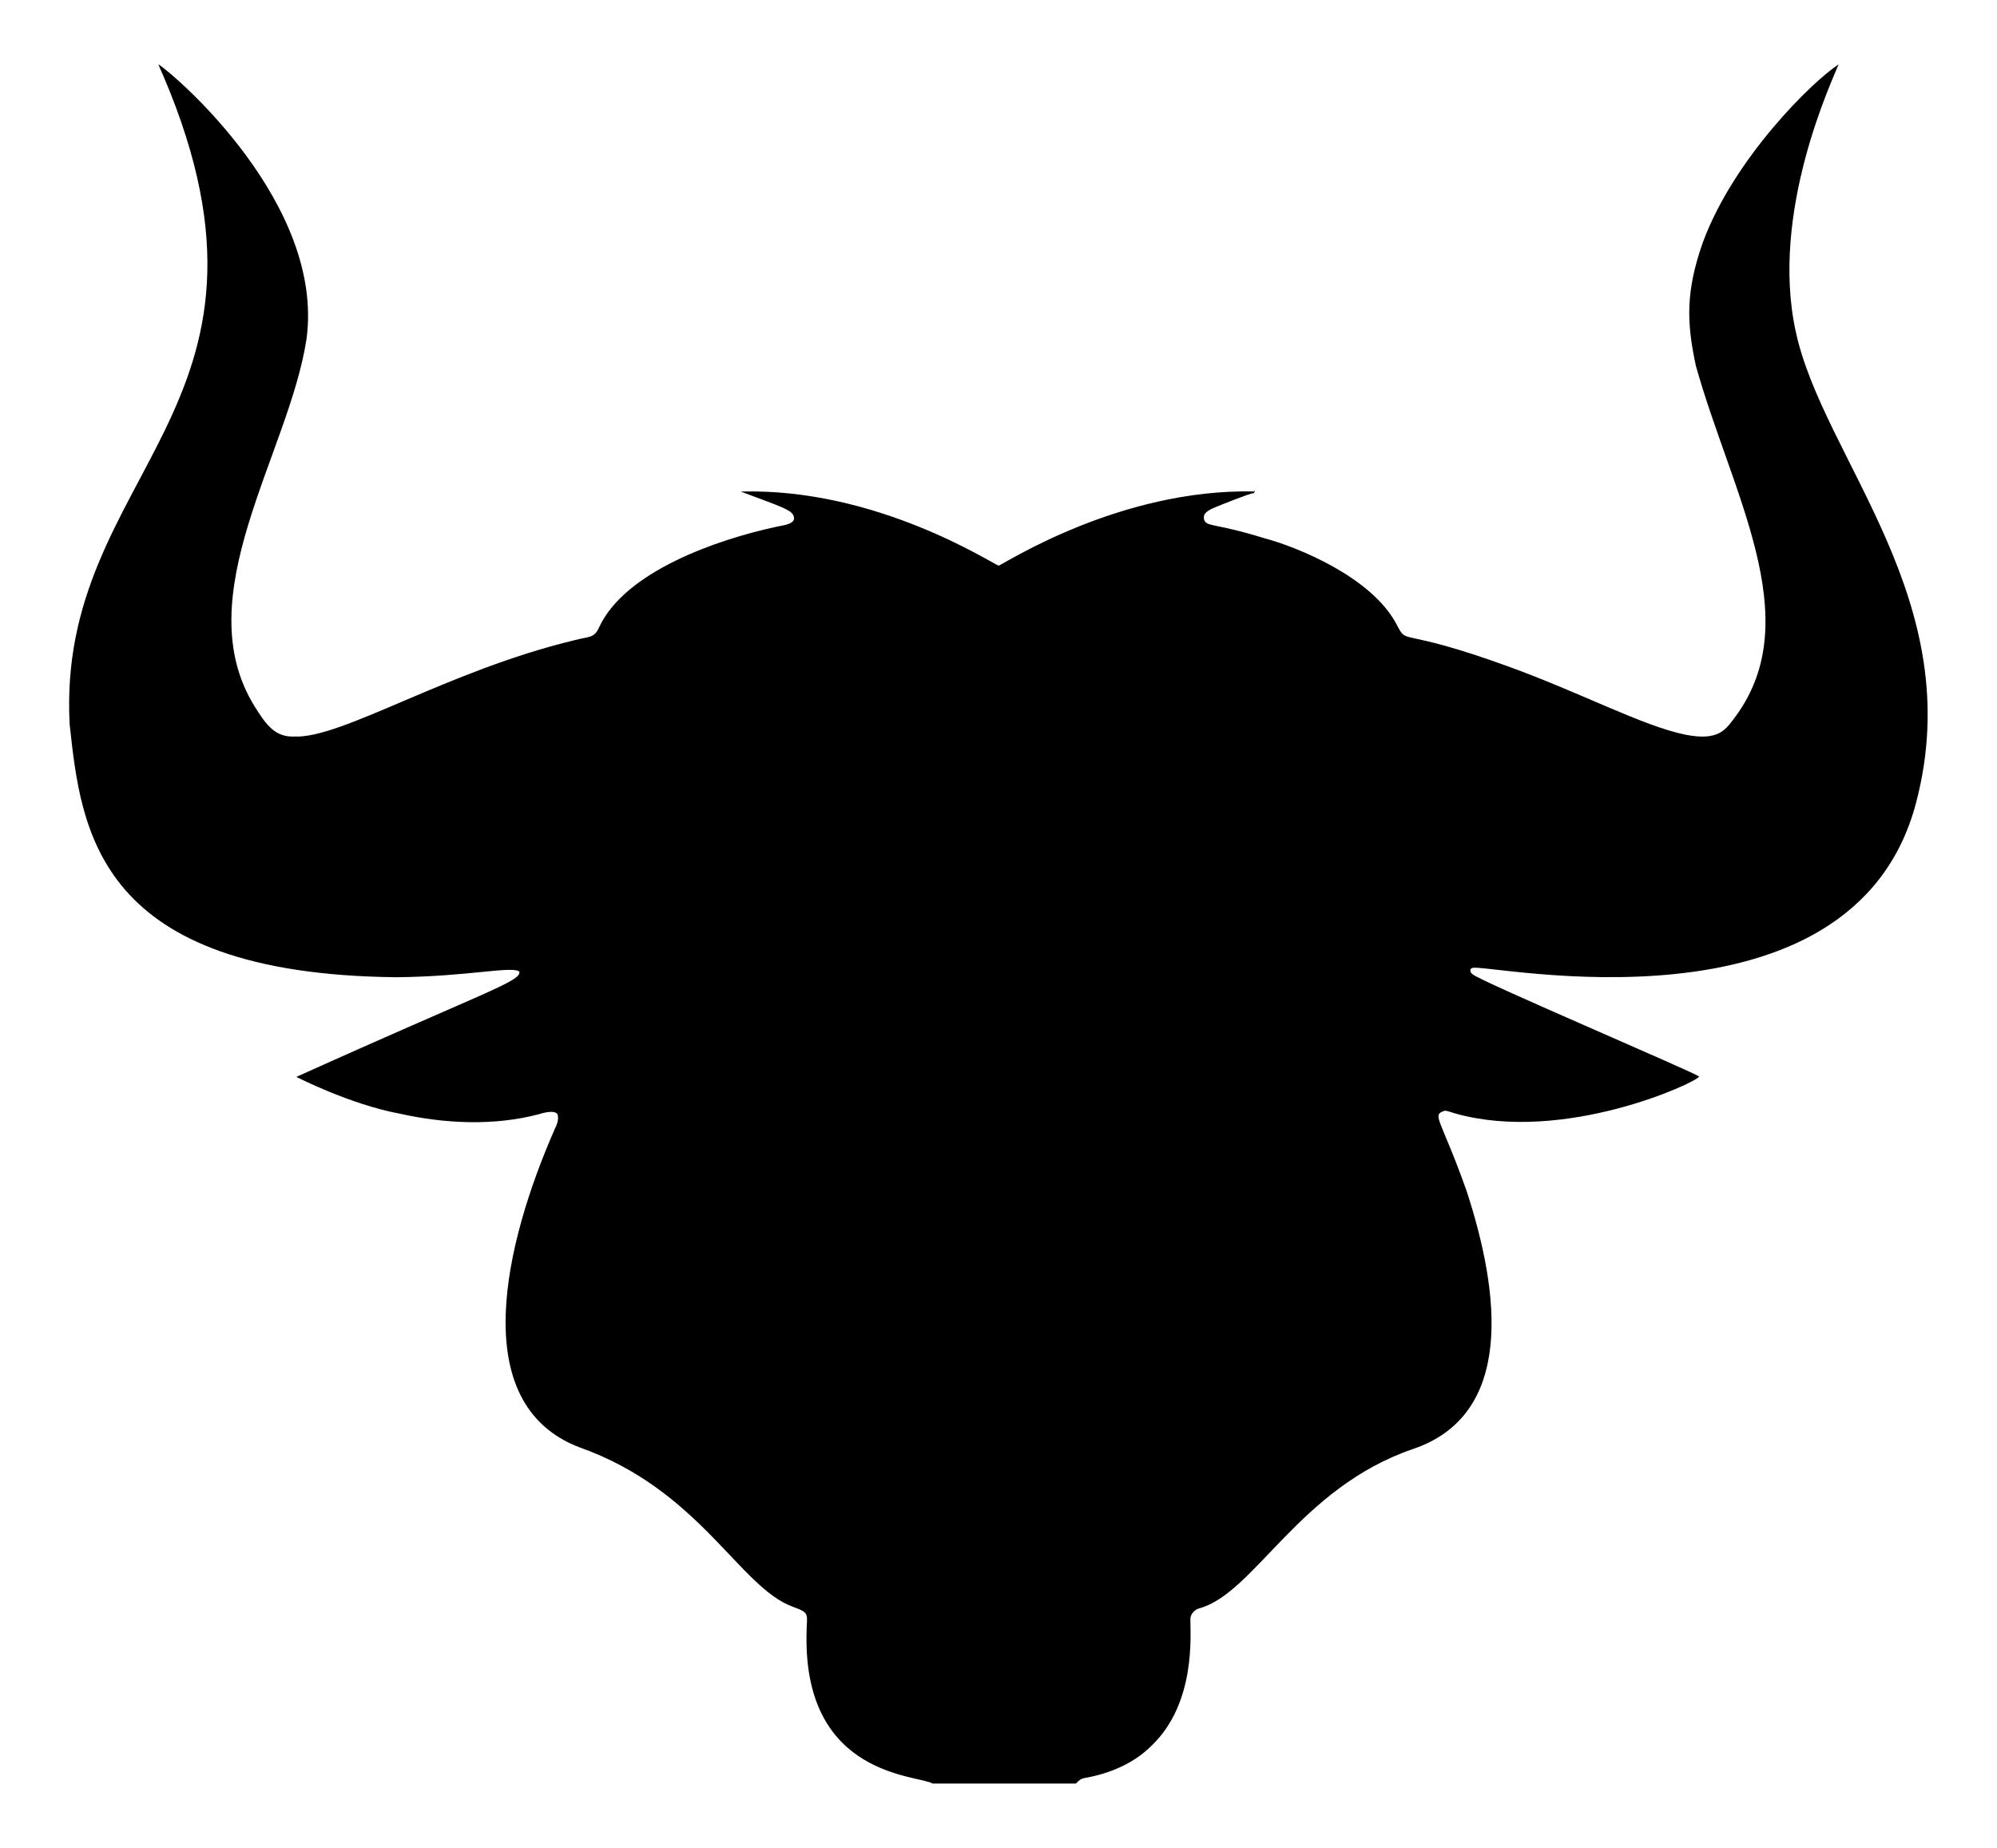
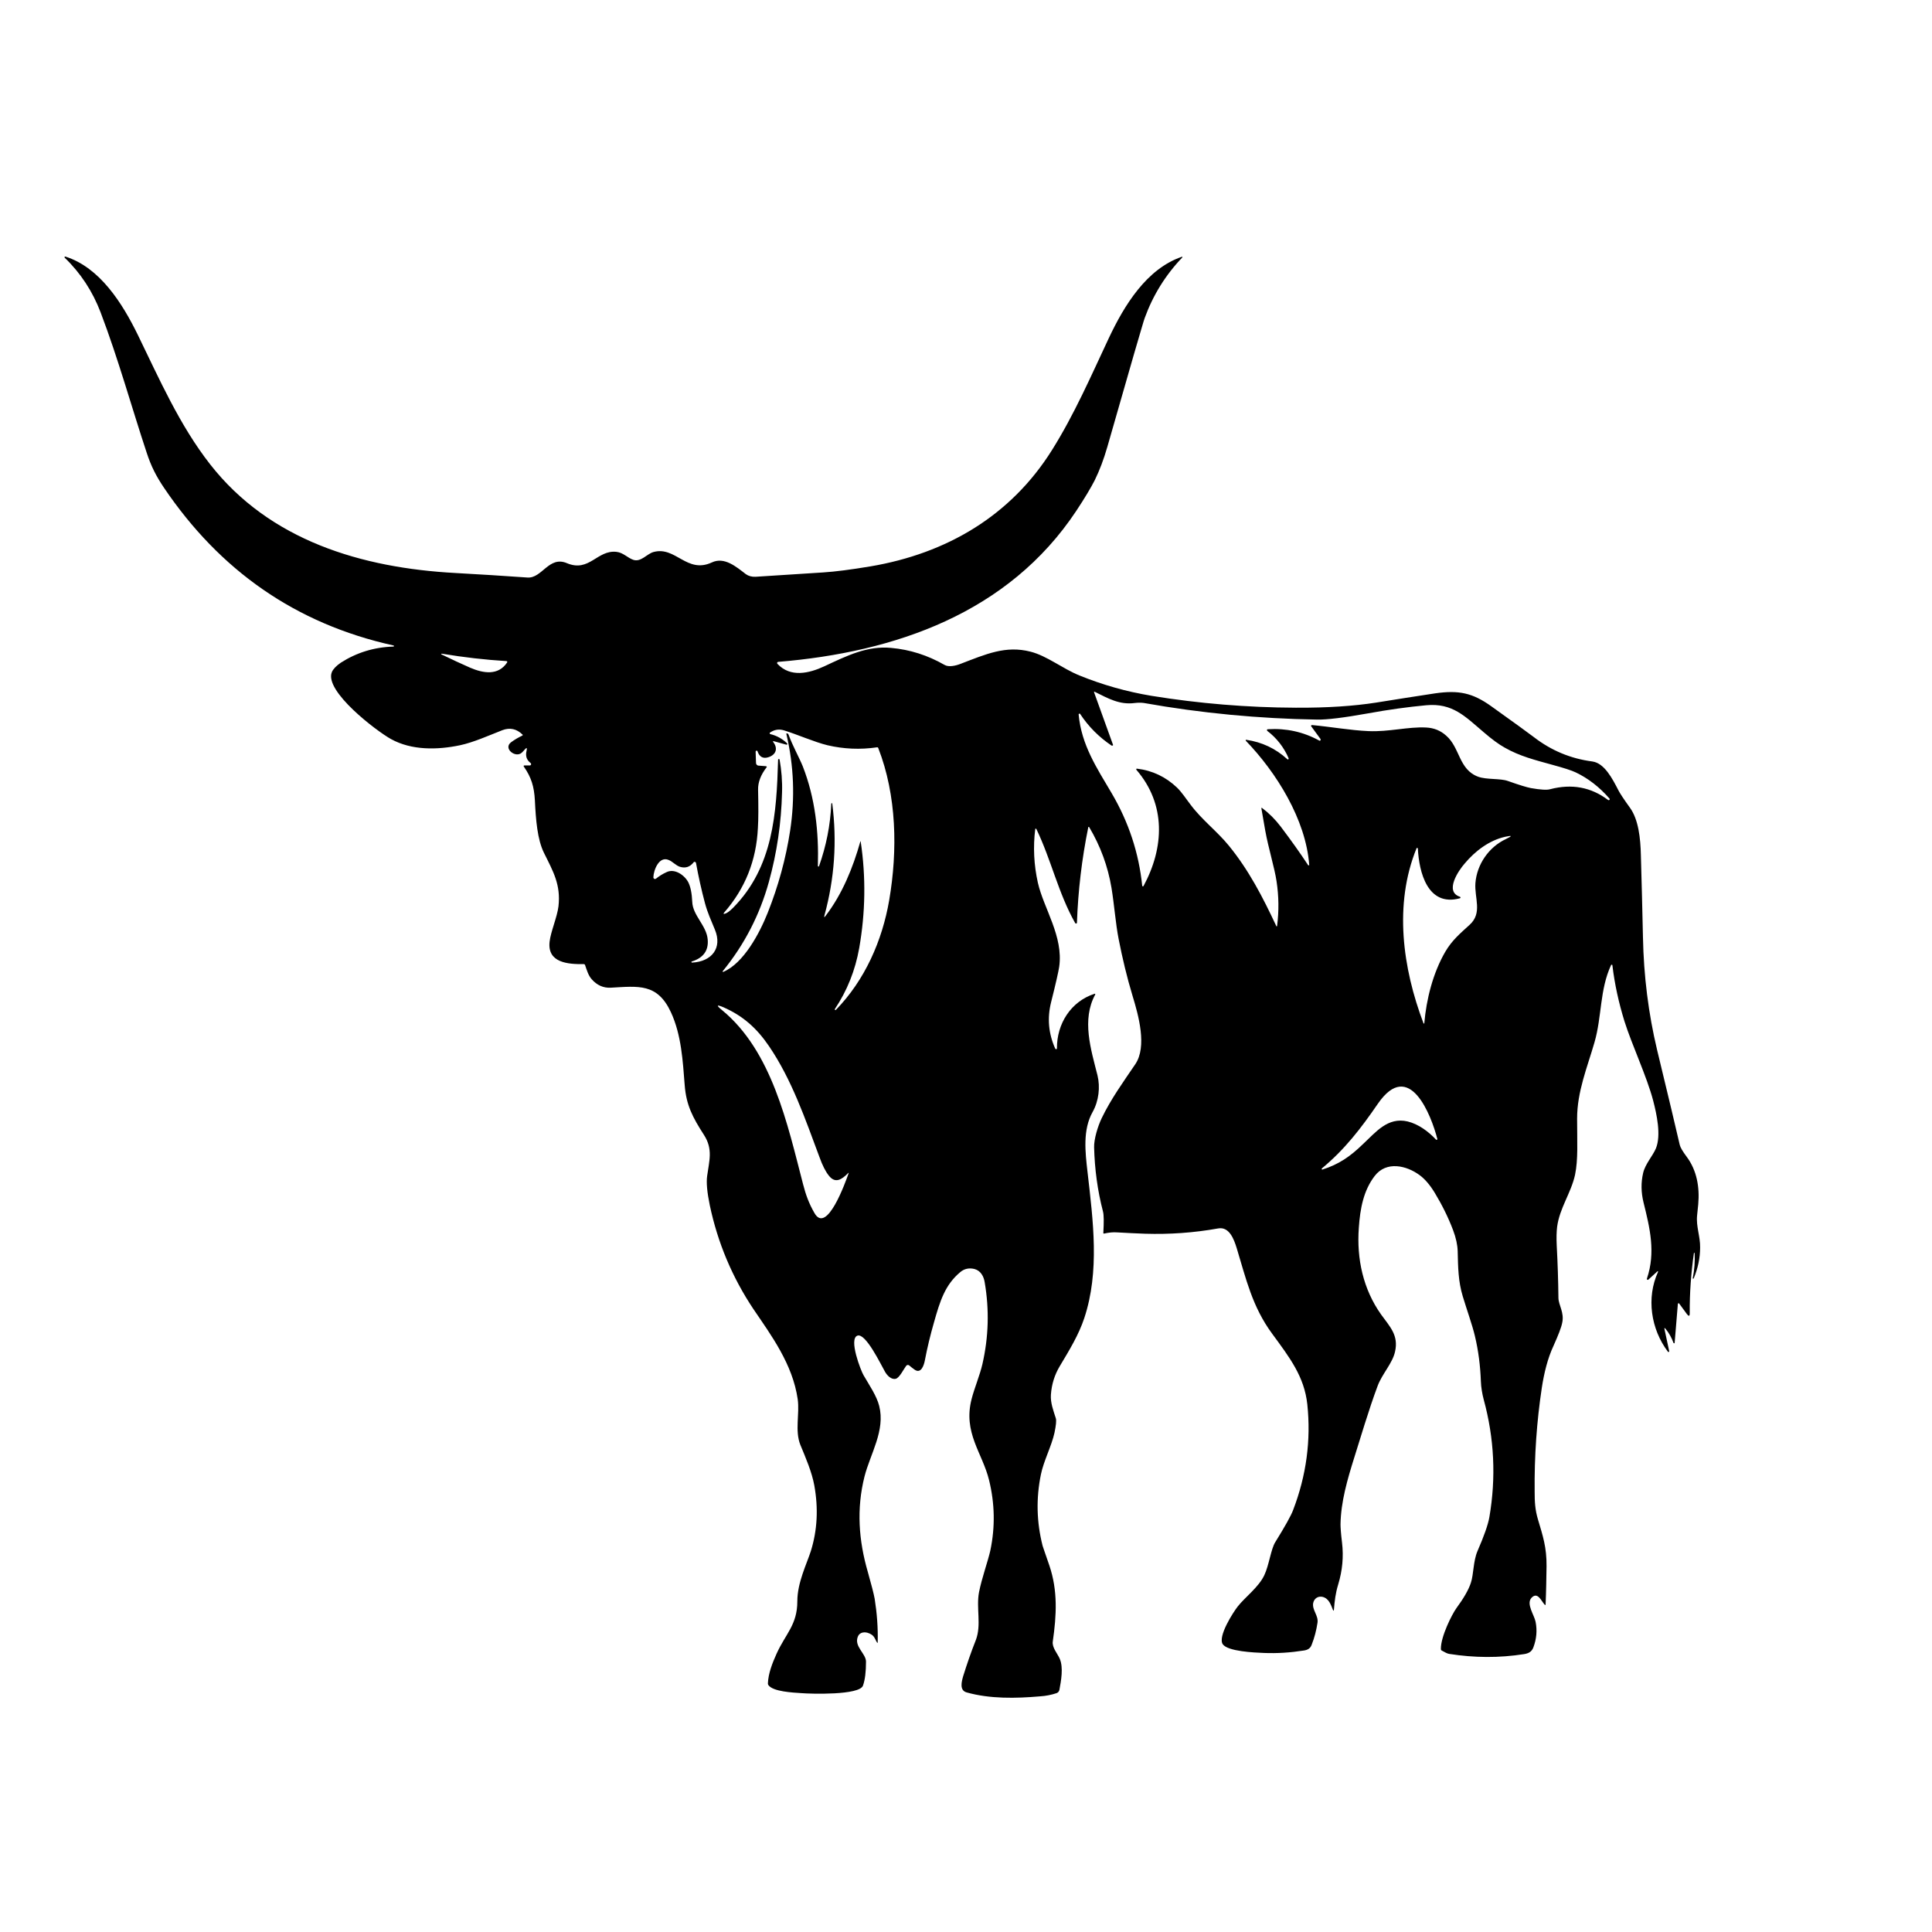
- <svg xmlns="http://www.w3.org/2000/svg" version="1.1" id="Layer_1" x="0px" y="0px" viewBox="0 0 1858.875 1719.628" style="enable-background:new 0 0 1858.875 1719.628;" xml:space="preserve">
-   <path d="M147.481,59.837c17.026,11.111,155.055,130.45,137.791,255.92c-16.23,106.237-111.865,238.915-48.351,341.487  c11.418,18.488,19.75,28.967,37.416,28.222c44.255,1.681,142.288-61.329,260.401-89.654c14.004-3.761,18.445-1.637,23.115-12.401  c24.17-51.458,109.146-81.341,165.773-93.374c4.674-1.232,19.707-2.104,14.394-11.294c-3.218-4.474-9.467-6.814-48.517-21.275  c126.732-3.581,234.163,67.278,240.126,68.952c5.234-1.708,112.221-71.651,237.466-69.052l1.227-0.907  c-0.28,0.587-0.833,1.747-1.113,2.334c-4.579,0.582-30.845,11.139-35.969,13.268c-6.109,2.678-12.603,5.495-10.127,12.334  c2.737,5.954,11.183,2.631,55.478,16.408c30.856,8.171,100.504,36.221,123.583,80.606c10.4,19.836,0.386,1.366,103.228,38.623  c68.824,24.935,125.522,55.575,165.593,63.732c31.915,6.219,37.679-5.396,47.044-17.708c66.216-91.118-4.555-207.702-37.516-325.859  c-8.588-40.036-9.599-68.892,6.667-114.982c28.894-77.759,101.149-148.862,126.21-165.293  c-5.053,13.451-64.439,137.031-39.796,248.92c25.692,118.72,161.541,250.039,111.916,438.355  c-59.064,224.315-400.668,149.062-412.773,153.586c-0.867,0.387-2.16,0.667-1.953,1.893c-0.533,1.9,0.933,3.314,2.354,4.32  c9.862,7.506,204.095,90.128,210.543,94.908c-3.796,6.181-125.934,62.302-226.305,34.563c-3.42-0.9-6.707-2.333-10.201-2.854  c-13.298,4.087-4.443,5.937,19.842,74.353c31.362,95.621,44.881,208.72-49.991,240.619  c-105.68,36.24-147.093,133.889-198.502,148.152c-4.587,1.2-8.634,5.454-8.481,10.367c-0.16,13.541,5.452,77.522-35.843,117.196  c-16.655,16.895-39.496,26.355-62.572,30.402c-3.36,0.42-5.947,2.714-8.114,5.134H867.998  c-12.566-8.099-119.364-5.826-117.263-138.011c-0.028-20.126,4.295-20.281-12.481-26.409  c-49.952-17.807-86.345-108.642-198.922-148.485c-106.181-40.607-69.013-191.203-23.109-295.823c2.12-4.3,4.207-9.154,2.794-14.001  c-3.033-5.102-16.339-0.444-18.055,0.007c-41.355,10.743-86.369,8.705-128.417-0.593c-46.429-8.579-95.694-33.854-96.694-34.296  c176.799-79.832,209.573-88.888,207.57-98.055c-7.465-5.404-47.423,4.651-114.402,5.274  c-279.006-2.808-293.43-136.2-304.151-235.025c-12.935-236.169,219.457-292.494,87.56-602.914  C150.774,67.617,148.887,63.823,147.481,59.837z" />
+ <svg xmlns="http://www.w3.org/2000/svg" version="1.1" id="Warstwa_1" x="0px" y="0px" viewBox="0 0 1024 1024" style="enable-background:new 0 0 1024 1024;" xml:space="preserve">
+   <path d="M208.5,342.7c0.2,0,0.3-0.1,0.3-0.3c0-0.2-0.1-0.3-0.3-0.3c-51.9-11.5-92-39.8-121.6-83.6c-4.1-6.1-6.8-11.3-9.2-18.7  c-7.8-23.5-15-49.6-24.4-74.3c-4.2-11-10.5-20.7-19-28.9c-0.1-0.1-0.2-0.4,0-0.5c0.1-0.1,0.2-0.1,0.4-0.1  c18.2,5.8,30.1,24.6,38.4,41.6c11.4,23.4,22.1,47.8,38.2,68.4c31.7,40.6,80.5,55,130,57.7c12.8,0.7,25.5,1.5,38.2,2.4  c7.8,0.6,11.4-11.7,21-7.6c11.9,5,16-7.2,26.3-6c3.5,0.4,5.9,3.2,8.8,4.2c4.1,1.4,7.2-3.1,10.7-4.1c11.8-3.3,17.7,11.7,31,5.5  c6.6-3.1,12.8,2.2,18,6.2c1.4,1,3.1,1.5,5.2,1.4c11.9-0.8,23.8-1.5,35.8-2.3c6.4-0.4,14.8-1.5,25-3.2c40.3-6.8,74.4-26.7,96.3-61.7  c11.8-18.8,20.7-39.3,30.1-59.3c8.2-17.4,20-36.7,38.7-43.1c0.1,0,0.2,0,0.3,0.1c0,0.1,0,0.2,0,0.2c-9,9.4-15.6,20.1-20,32.2  c-0.5,1.3-2.3,7.7-5.7,19.2c-4.7,16.3-9.4,32.7-14.1,49.1c-1.9,6.6-4.1,12.4-6.7,17.7c-2,3.9-5.2,9.3-9.7,16.1  c-36,54.3-96.1,75-158,80.1c-0.4,0-0.7,0.4-0.6,0.7c0,0.2,0.1,0.3,0.2,0.4c6.9,7.3,16.7,5,24.7,1.3c12.2-5.7,22.9-11,35.5-9.8  c10,0.9,19.4,3.9,28.3,9c2.2,1.3,5.8,0.5,8.4-0.5c13.6-5.2,24-9.9,37.2-6.5c8.7,2.2,17,9,25.9,12.6c12.3,5,25,8.6,38.2,10.8  c25.3,4.1,50.8,6.2,76.5,6.3c16.8,0.1,31-0.9,42.5-2.7c10.4-1.7,20.9-3.3,31.3-4.9c12.5-1.8,19.9-0.3,29.9,6.9  c12,8.6,19.5,14,22.5,16.3c9.2,7.1,19.5,11.4,31,12.9c6.4,0.9,10.6,9.1,13.8,15.3c0.7,1.4,2.7,4.5,6.1,9.2  c4.5,6.2,5.6,16.1,5.8,25.1c0.4,14.5,0.8,29,1.1,43.5c0.4,20.6,2.9,40.5,7.5,59.8c6.1,25.2,10.1,42,12,50.3c0.3,1.3,1.5,3.4,3.6,6.2  c5.5,7.3,7,16.3,6.2,25.3c-0.2,2-0.4,3.9-0.6,5.9c-0.6,5.9,1.7,11.1,1.6,17c0,5.6-1.2,11.1-3.4,16.4c-0.1,0.1-0.2,0.2-0.4,0.1  c-0.1-0.1-0.2-0.2-0.1-0.3c0.9-4.4,1.2-8.8,1-13.2c0-0.1-0.1-0.2-0.2-0.2c-0.1,0-0.1,0.1-0.2,0.2c-1.5,10.6-2.3,21.2-2.2,31.8  c0,1.7-0.5,1.8-1.5,0.5l-4.1-5.6c-0.1-0.2-0.4-0.2-0.5-0.1c-0.1,0.1-0.2,0.2-0.2,0.3l-1.7,20.6c0,0.2-0.2,0.3-0.3,0.3  c-0.1,0-0.2-0.1-0.3-0.2c-1-2.8-2.4-5.3-4.3-7.6c-0.4-0.5-0.6-0.4-0.5,0.2l2.5,11.7c0.1,0.2-0.1,0.4-0.3,0.5c-0.2,0-0.3,0-0.4-0.2  c-9-12-11.5-28.5-5.2-42.3c0-0.1,0-0.2-0.1-0.3c-0.1,0-0.1,0-0.2,0l-4.8,4.4c-0.2,0.2-0.5,0.2-0.7,0c-0.1-0.1-0.2-0.3-0.1-0.5  c4.7-13.9,1.6-26.7-1.8-40.4c-1.3-5.3-1.4-10.5-0.2-15.6c1.1-4.8,5.1-9,6.8-13.1c2.8-7,0.4-18-1.5-25.3c-3.3-12.6-11.3-29.6-15.2-42  c-3-9.7-5.2-19.6-6.4-29.7c0-0.2-0.2-0.3-0.4-0.3c-0.1,0-0.2,0.1-0.3,0.2c-6.1,13.2-4.8,27.2-8.8,41c-3.8,13.2-9.2,26-9.2,40.4  c0,12.4,0.6,21.6-1.1,29.8c-2.1,9.6-8.2,17.6-9.5,27.6c-0.3,2.5-0.4,5.8-0.2,9.9c0.5,9.3,0.8,18.5,0.9,27.8c0.1,3.8,3.2,7.7,2,13.1  c-0.5,2.6-2.1,6.6-4.6,12.2c-3.1,6.6-5,14.4-6.2,22.2c-2.7,17.9-4,36.3-3.8,55.1c0,5.4,0.2,9.6,1.8,14.9c2.5,8.4,4.6,14.6,4.5,24.6  c-0.1,6.7-0.2,13.5-0.5,20.2c0,0.5-0.2,0.5-0.5,0.2c-1.8-1.9-3.7-7.1-7-3.6c-2.9,3.2,1.5,9.1,2.2,12.7c0.9,4.6,0.5,9.1-1.2,13.6  c-0.9,2.3-2.5,3.1-4.8,3.5c-13.3,2.1-26.5,2-39.8-0.1c-0.9-0.1-2.2-0.8-4-1.8c-0.3-0.2-0.4-0.4-0.4-0.8c-0.1-6.6,5.9-18.4,8.2-21.6  c3.9-5.3,6.5-9.8,7.7-13.5c1.5-4.5,1.2-11.4,3.5-16.8c3.5-8,5.6-14,6.3-18c3.6-21,2.6-41.8-3-62.3c-0.8-3-1.4-6.6-1.5-9.6  c-0.3-8.2-1.3-16.3-3.2-24.2c-1.4-5.9-4.3-13.9-6.4-20.9c-2.4-7.9-2.5-15.3-2.7-24c-0.1-3.3-0.9-7-2.4-11  c-2.6-6.9-5.9-13.5-9.7-19.8c-2.6-4.3-5.3-7.4-8-9.4c-7-5.2-17.7-7.7-23.9,0.4c-5.9,7.7-7.7,17.2-8.4,27.5  c-1.2,16.4,2.3,32.5,11.8,45.9c4.6,6.4,9.4,11,7.4,19.7c-1.3,6.1-6.8,11.7-9.2,18.1c-4.7,12.5-9.6,29.2-12.4,38  c-3.7,11.8-7.1,23.5-7.3,35.4c0,1.6,0.2,4.8,0.8,9.7c0.9,7.5,0.2,14.8-2,22.1c-1.5,4.9-1.9,8.8-2.3,13.5c-0.1,0.6-0.2,0.7-0.5,0.1  c-1.1-2.7-2.1-6-5.4-6.9c-2.5-0.6-4.6,0.8-5.1,3.3c-0.6,3.7,2.9,6.6,2.3,10.4c-0.6,4-1.6,7.9-3.1,11.7c-0.7,1.9-2.1,2.7-4.1,3  c-7,1.1-14.1,1.6-21.2,1.3c-5.1-0.2-19.1-0.8-21.8-4.6c-2.8-4.1,5.6-17.1,7.9-20c3.8-4.9,11.1-10.2,14.1-16.6  c2.5-5.2,3.5-13.8,5.8-17.5c5.2-8.4,8.4-14.1,9.5-17.1c7-18.3,9.5-36.9,7.5-56c-1.6-14.7-9.3-24.7-18.7-37.5  c-10.5-14.3-13.8-29.1-18.7-45.2c-1.5-4.9-4-11.6-9.9-10.5c-12.8,2.3-25.7,3.2-38.7,2.8c-4.9-0.2-9.8-0.4-14.6-0.7  c-2.5-0.2-4.7,0.1-7,0.6c-0.4,0.1-0.6-0.1-0.5-0.5c0.3-5.6,0.3-9.3-0.2-11.2c-2.9-11.1-4.4-22.5-4.7-34c-0.1-4.3,1.9-11,4-15.4  c4.9-10.2,11.5-19.3,17.8-28.6c6.4-9.4,1.7-26-1.4-36.2c-3-9.9-5.4-20-7.4-30.2c-1.6-8.1-2.3-18.1-3.8-27.2  c-1.9-11.3-5.8-22-11.8-32.1c-0.1-0.1-0.3-0.2-0.4-0.1c-0.1,0-0.1,0.1-0.1,0.2c-3.4,16.7-5.4,33.6-6,50.6c0,0.2-0.2,0.4-0.5,0.4  c-0.2,0-0.3-0.1-0.4-0.2c-9-15.9-12.7-33.5-20.6-49.9c-0.1-0.2-0.3-0.2-0.4-0.2c-0.1,0-0.2,0.1-0.2,0.2c-1.2,9.5-0.7,19.1,1.4,28.5  c3.1,13.6,13.6,28.4,11.3,44.5c-0.4,2.6-1.8,8.9-4.3,18.8c-2.1,8.4-1.4,16.6,2.2,24.6c0.1,0.2,0.3,0.3,0.6,0.3  c0.2-0.1,0.3-0.2,0.3-0.4c-0.1-13,7.3-24.9,20-29c0.1,0,0.3,0,0.3,0.2c0,0.1,0,0.2,0,0.2c-7.3,13.4-2.3,29,1.2,42.9  c1.5,6.2,0.7,13.5-2.6,19.4c-5.3,9.4-3.9,21.3-2.7,31.7c3,26.2,6.5,52.7-1.7,77.5c-3,9-7.8,16.8-13,25.5c-2.7,4.5-4.3,9.5-4.7,15.1  c-0.3,4.3,1.3,8.4,2.6,12.5c0.4,1.2,0.1,3.8-0.7,7.7c-1.5,6.9-5.8,15.1-7.2,22.1c-2.6,12.7-2.3,25.2,0.9,37.8  c0.1,0.2,1.2,3.7,3.6,10.5c4.5,13.3,3.8,26.3,1.8,40.2c-0.5,3.2,2.5,6.4,3.7,9.2c2,4.7,0.7,11.6-0.2,16.5c-0.2,0.8-0.7,1.4-1.5,1.7  c-2.7,0.9-5.6,1.5-8.8,1.7c-12.7,1.1-26.5,1.4-38.9-2.1c-3.9-1.1-2.6-5.8-1.8-8.6c2-6.4,4.2-12.8,6.7-19.1c3.1-8.1,0.1-17,1.7-25.4  c1.5-7.6,4.7-16.3,6-22.1c2.6-12.4,2.4-24.9-0.7-37.4c-3.5-14.3-13.9-25.1-9.2-43c1.4-5.5,4.4-12.7,5.7-18.4  c3.3-14.4,3.7-28.9,1.2-43.4c-0.5-3.1-2.1-6.1-5.4-7c-2.8-0.7-5.4-0.2-7.6,1.7c-8,6.7-10.7,15.3-13.9,26.7c-1.9,6.6-3.5,13.2-4.8,20  c-0.4,2.2-1.9,7.5-5.5,4.9c-1-0.7-2-1.5-2.8-2.2c-0.5-0.4-1.2-0.3-1.6,0.2c0,0,0,0,0,0c-1.3,1.7-3.6,6.5-5.6,6.9  c-2.4,0.5-4.5-1.8-5.6-3.7c-2.2-3.8-10.2-20.6-14.6-19.2c-4.9,1.6,1.9,18.9,3.2,21c3,5.2,7,11,8.3,16.3c3.3,13-4.7,25.3-7.8,37.4  c-4.3,17.1-3.1,33.9,1.8,50.7c1.9,6.7,3.1,11.4,3.6,14.1c1.2,7.6,1.8,15.3,1.6,23c0,0.5-0.1,0.5-0.4,0.1c-0.7-1.1-1.1-2.4-1.9-3.3  c-2-2.2-6.8-3.2-8.2,0.2c-2.2,5.2,4.3,9,4.3,13.3c0,5.3-0.5,9.6-1.6,12.7c-1.8,5.2-27.8,4.4-32.6,4c-4.7-0.3-15-0.8-17.5-4.2  c-0.2-0.3-0.3-0.6-0.3-0.9c0.2-5.4,2.4-10.9,4.6-15.8c4.8-10.6,11-15.3,11-27.8c0-9.9,5-19.8,7.2-26.7c3.4-11,4-22.5,1.8-34.7  c-1.3-7.1-4.5-14.5-7.4-21.5c-3-7.6-0.3-16.3-1.4-24.2c-2.7-18.6-14-33.8-23.5-47.8c-11.2-16.8-18.9-35.1-23.1-55  c-1.4-6.8-1.9-12-1.4-15.5c1.1-8.1,3.2-14.2-1.7-21.8c-6-9.3-9.4-15.8-10.2-26.4c-1-12.6-1.7-26.5-7.3-38.6  c-7.2-15.5-17.3-13.8-31.9-13c-3.9,0.2-7.3-1.3-10.1-4.5c-1.8-2-2.6-4.9-3.5-7.5c-0.1-0.3-0.4-0.5-0.7-0.5  c-8.2,0.1-19.4-0.6-18.1-11.9c0.6-5.3,4-13,4.7-18.7c1.3-11.5-2.8-18.5-7.7-28.4c-3.5-7.1-4.3-17.5-4.8-27.8  c-0.4-7.3-1.9-12.2-5.8-17.8c-0.3-0.4-0.2-0.7,0.3-0.7h2.8c0.4,0,0.7-0.3,0.7-0.7c0-0.2-0.1-0.4-0.3-0.6c-2.1-1.6-2.8-3.8-2.1-6.5  c0.4-1.7,0-1.8-1.1-0.5c-0.3,0.4-0.8,0.9-1.4,1.5c-3.3,3.1-10.1-2.2-5.7-5.5c1.9-1.4,3.8-2.5,5.9-3.5c0.3-0.2,0.4-0.4,0.1-0.6  c-3.1-3-6.6-3.8-10.6-2.3c-7.4,2.9-15.4,6.5-22.5,8c-11.9,2.5-25.6,2.8-36.6-3.3c-7.6-4.2-35.5-25.4-31.3-35.5  c0.7-1.6,2.3-3.3,4.8-5C189,345.9,198.3,343,208.5,342.7z M233.9,346.8c5.6,2.7,10.7,5.1,15.3,7.1c7,3,14.9,4.3,19.6-2.8  c0.1-0.2,0.1-0.5-0.1-0.6c-0.1,0-0.1-0.1-0.2-0.1c-11.4-0.7-22.7-2-34.1-3.9c-0.2,0-0.4,0-0.5,0  C233.8,346.6,233.8,346.7,233.9,346.8C233.8,346.8,233.9,346.8,233.9,346.8z M669,428.3c3.6,2.7,6.9,6,9.8,9.8  c5.5,7.3,10.3,14,14.5,20.4c0.1,0.2,0.3,0.2,0.5,0.1c0.1-0.1,0.2-0.2,0.1-0.3c-1.8-23.9-17.3-48.8-33.6-65.7c-0.1-0.1-0.1-0.3,0-0.4  c0.1-0.1,0.2-0.1,0.2-0.1c8.3,1.2,15.6,4.6,21.8,10.3c0.2,0.2,0.5,0.2,0.6,0c0.1-0.1,0.1-0.3,0.1-0.5c-2.5-5.8-6.3-10.7-11.3-14.5  c-0.2-0.2-0.3-0.5-0.1-0.7c0.1-0.1,0.2-0.2,0.4-0.2c9.7-0.6,18.8,1.4,27.2,6c0.3,0.2,0.6,0.1,0.7-0.2c0.1-0.2,0.1-0.4,0-0.6L695,385  c-0.2-0.2-0.1-0.5,0.1-0.6c0.1-0.1,0.2-0.1,0.3-0.1c9.9,0.9,20.4,2.8,29.9,3.2c10.8,0.5,21-2.4,30.6-1.9c4.1,0.2,7.6,1.6,10.6,4.3  c7.4,6.4,6.6,18,17,21.8c4.5,1.6,11.6,0.8,15.6,2.2c6.2,2.2,10.2,3.4,12.3,3.8c5.1,0.9,8.5,1.1,10.2,0.6c11.5-3,21.7-1.1,30.7,5.7  c0.2,0.2,0.6,0.1,0.8-0.1c0.1-0.2,0.1-0.5,0-0.6c-5.4-6.2-11.4-10.8-17.9-13.9c-2.3-1.1-6.4-2.4-12.3-4c-9.4-2.6-17.4-4.6-25.3-9.1  c-3.1-1.7-6.8-4.4-11.2-8.2c-9.9-8.4-16.5-15.6-30.5-14.3c-9.6,0.9-19.9,2.3-30.8,4.3c-12.8,2.3-21.8,3.4-27,3.3  c-30.8-0.5-61.5-3.4-91.8-8.8c-1.4-0.2-3-0.2-4.8,0c-8.1,1.1-14.1-2.4-21.2-5.9c-0.4-0.2-0.5-0.1-0.4,0.3l10,27.7  c0.1,0.2,0,0.4-0.3,0.5c-0.1,0-0.3,0-0.4,0c-6.7-4.5-12.3-10.1-16.7-16.8c-0.1-0.2-0.4-0.2-0.6-0.1c-0.1,0.1-0.2,0.2-0.2,0.4  c1.5,16.2,9.6,28.3,17.5,41.7c9,15.3,14.4,31.6,16.2,49.1c0,0.2,0.2,0.3,0.4,0.3c0.1,0,0.2-0.1,0.3-0.2c11-20.4,12-43.3-3.8-61.6  c-0.1-0.1-0.1-0.3,0-0.5c0.1-0.1,0.2-0.1,0.3-0.1c8.3,1,15.3,4.4,21.2,10c2.6,2.5,4.9,6.1,7.3,9.2c5.9,7.9,14,14,20.2,21.6  c10.6,13,18,27.3,25.1,42.5c0.2,0.5,0.4,0.5,0.5-0.1c1-7.8,0.9-15.6-0.3-23.5c-1-6.9-4.4-17.9-6-26.9c-0.7-3.8-1.3-7.7-2-11.5  C668.5,428.1,668.6,428,669,428.3z M456.2,446.1c2.8,18.8,2.5,37.6-0.8,56.4c-2.1,11.8-6.4,22.6-12.9,32.3c-0.1,0.2,0,0.4,0.1,0.5  c0.1,0.1,0.3,0.1,0.4,0c15.4-15.8,24.6-36.7,28.3-58.2c4.5-26.3,4-55.5-5.8-80.6c-0.1-0.3-0.4-0.5-0.7-0.4  c-8.9,1.3-17.6,0.9-26.2-1.1c-7-1.7-16.2-5.8-23.1-7.9c-2.6-0.8-5.1-0.4-7.4,1.2c-0.2,0.1-0.2,0.4-0.1,0.6c0.1,0.1,0.1,0.1,0.3,0.2  c3.4,0.8,6.4,2.5,8.9,4.9c0.2,0.2,0.1,0.4,0,0.6c-0.1,0.1-0.2,0.1-0.4,0.1l-6.5-1.8c-0.7-0.2-0.8,0-0.4,0.5c2.5,3.3,1.4,6.6-2.5,7.9  c-2.9,1-4.9-0.1-5.9-3.1c-0.1-0.3-0.4-0.4-0.7-0.3c-0.2,0.1-0.3,0.3-0.3,0.5l0.2,6c0,0.7,0.6,1.4,1.4,1.4l3.9,0.3  c0.2,0,0.4,0.2,0.4,0.4c0,0.1,0,0.2-0.1,0.2c-3.1,4-4.6,8-4.5,11.9c0.2,8.9,0.2,15.6-0.1,20.2c-0.8,17.3-6.8,32.2-17.9,44.9  c-0.5,0.6-0.4,0.8,0.4,0.6c1.1-0.3,2.5-1.3,4.4-3.2c21.2-21.5,23-50,23.8-78.4c0-0.2,0.2-0.4,0.4-0.4c0.2,0,0.4,0.1,0.4,0.3  c1,5.6,1.5,11.4,1.3,17.4c-0.4,16.1-2.7,32-7,47.5c-4.8,17.3-12.9,33.1-24.4,47.2c-0.1,0.1-0.1,0.3,0,0.4c0.1,0.1,0.2,0.1,0.3,0  c10.8-4.6,19.2-20.5,23.5-31.3c5.6-14.1,9.6-28.6,11.9-43.6c2.6-17.2,2-34.2-2-51.1c-0.1-0.3,0-0.4,0.4-0.4c0.1,0,0.2,0.1,0.4,0.2  c0.2,0.1,0.3,0.3,0.4,0.6c2.1,5.8,5.6,12,7.5,16.7c6.6,16.9,8.5,34.7,8,52.7c0,0.2,0.1,0.3,0.2,0.4s0.3-0.1,0.4-0.2l0,0  c3.8-10.7,6-21.7,6.5-33.1c0-0.1,0-0.1,0.1-0.2c0.1,0,0.1-0.1,0.2-0.1c0.1,0,0.1,0,0.2,0c0,0,0,0,0,0.1c2.6,20.1,1.2,39.9-4.1,59.3  c-0.3,1.2-0.1,1.3,0.6,0.3c8.8-11.5,14.5-25.5,18.4-39.4c0-0.1,0.1-0.1,0.2-0.1C456.1,446,456.2,446,456.2,446.1z M773.8,475.3  c0.2,0.1,0.3,0.3,0.3,0.5c0,0.1-0.1,0.2-0.3,0.3c-17.2,4.7-21.7-14-22.3-26.3c0-0.2-0.2-0.4-0.4-0.4c-0.2,0-0.3,0.1-0.3,0.2  c-12.1,29.7-7.4,63.6,3.7,92.8c0,0.1,0.2,0.1,0.3,0.1c0.1,0,0.1-0.1,0.1-0.1c1.1-12.8,4.6-26.7,11.1-37.9c3.6-6.2,8.1-9.9,12.9-14.3  c7-6.3,2.5-14.3,3.1-22.2c0.8-9.8,7-19,16.2-23.3c3.5-1.7,3.4-2-0.4-1.2c-8.5,1.9-16,7.6-21.5,14.2  C773.1,461.3,765.4,472.6,773.8,475.3z M364.8,467.6c1.2,2.4,1.9,5.8,2.1,10.3c0.2,7.3,7.6,12.6,8.2,20.1c0.5,5.8-2.3,9.7-8.4,11.6  c-0.2,0.1-0.3,0.2-0.2,0.4c0,0.1,0.2,0.2,0.3,0.2c10.4-0.5,16.2-7.7,12.1-17.5c-1.9-4.6-3.9-9-5.2-13.8c-1.9-7.1-3.5-14.3-4.8-21.5  c-0.1-0.4-0.5-0.7-0.9-0.6c-0.2,0-0.3,0.1-0.4,0.3c-2,2.5-4.4,3.2-7.3,2.3c-2.1-0.7-4-2.9-5.9-3.6c-5.1-2.2-8,5.4-8.1,9.2  c0,0.5,0.4,0.9,0.8,0.9c0.2,0,0.4-0.1,0.6-0.2c1.6-1.3,3.5-2.5,5.5-3.4C357.5,460.1,362.8,463.8,364.8,467.6z M449.7,622.1  c0.2-0.6,0.1-0.7-0.3-0.2c-3.1,3.1-6.6,5.7-10.1,1.2c-1.7-2.1-3.4-5.4-5-9.9c-7.5-20.1-14.6-40.9-26.7-58.7  c-6.6-9.7-13.9-16.1-24.1-20.6c-3.7-1.6-4-1.1-0.9,1.4c26.6,21.8,34.8,60.7,43,92.2c1.5,5.9,3.2,10.4,6,15.3  C438.2,654.8,448.3,626,449.7,622.1z M746.1,594.4c5.7,1.4,11,5.3,15,9.6c0.2,0.2,0.5,0.2,0.6,0c0.1-0.1,0.2-0.3,0.1-0.4  c-3.2-12.4-14.8-42.8-31.5-18.6c-9,13.1-17.6,24.3-29.7,34.3c-0.1,0.1-0.1,0.3,0,0.5c0.1,0.1,0.2,0.1,0.3,0.1  c8.7-2.8,14.6-6.8,21.5-13.5C729.2,600.1,735.5,591.9,746.1,594.4z" />
</svg>
